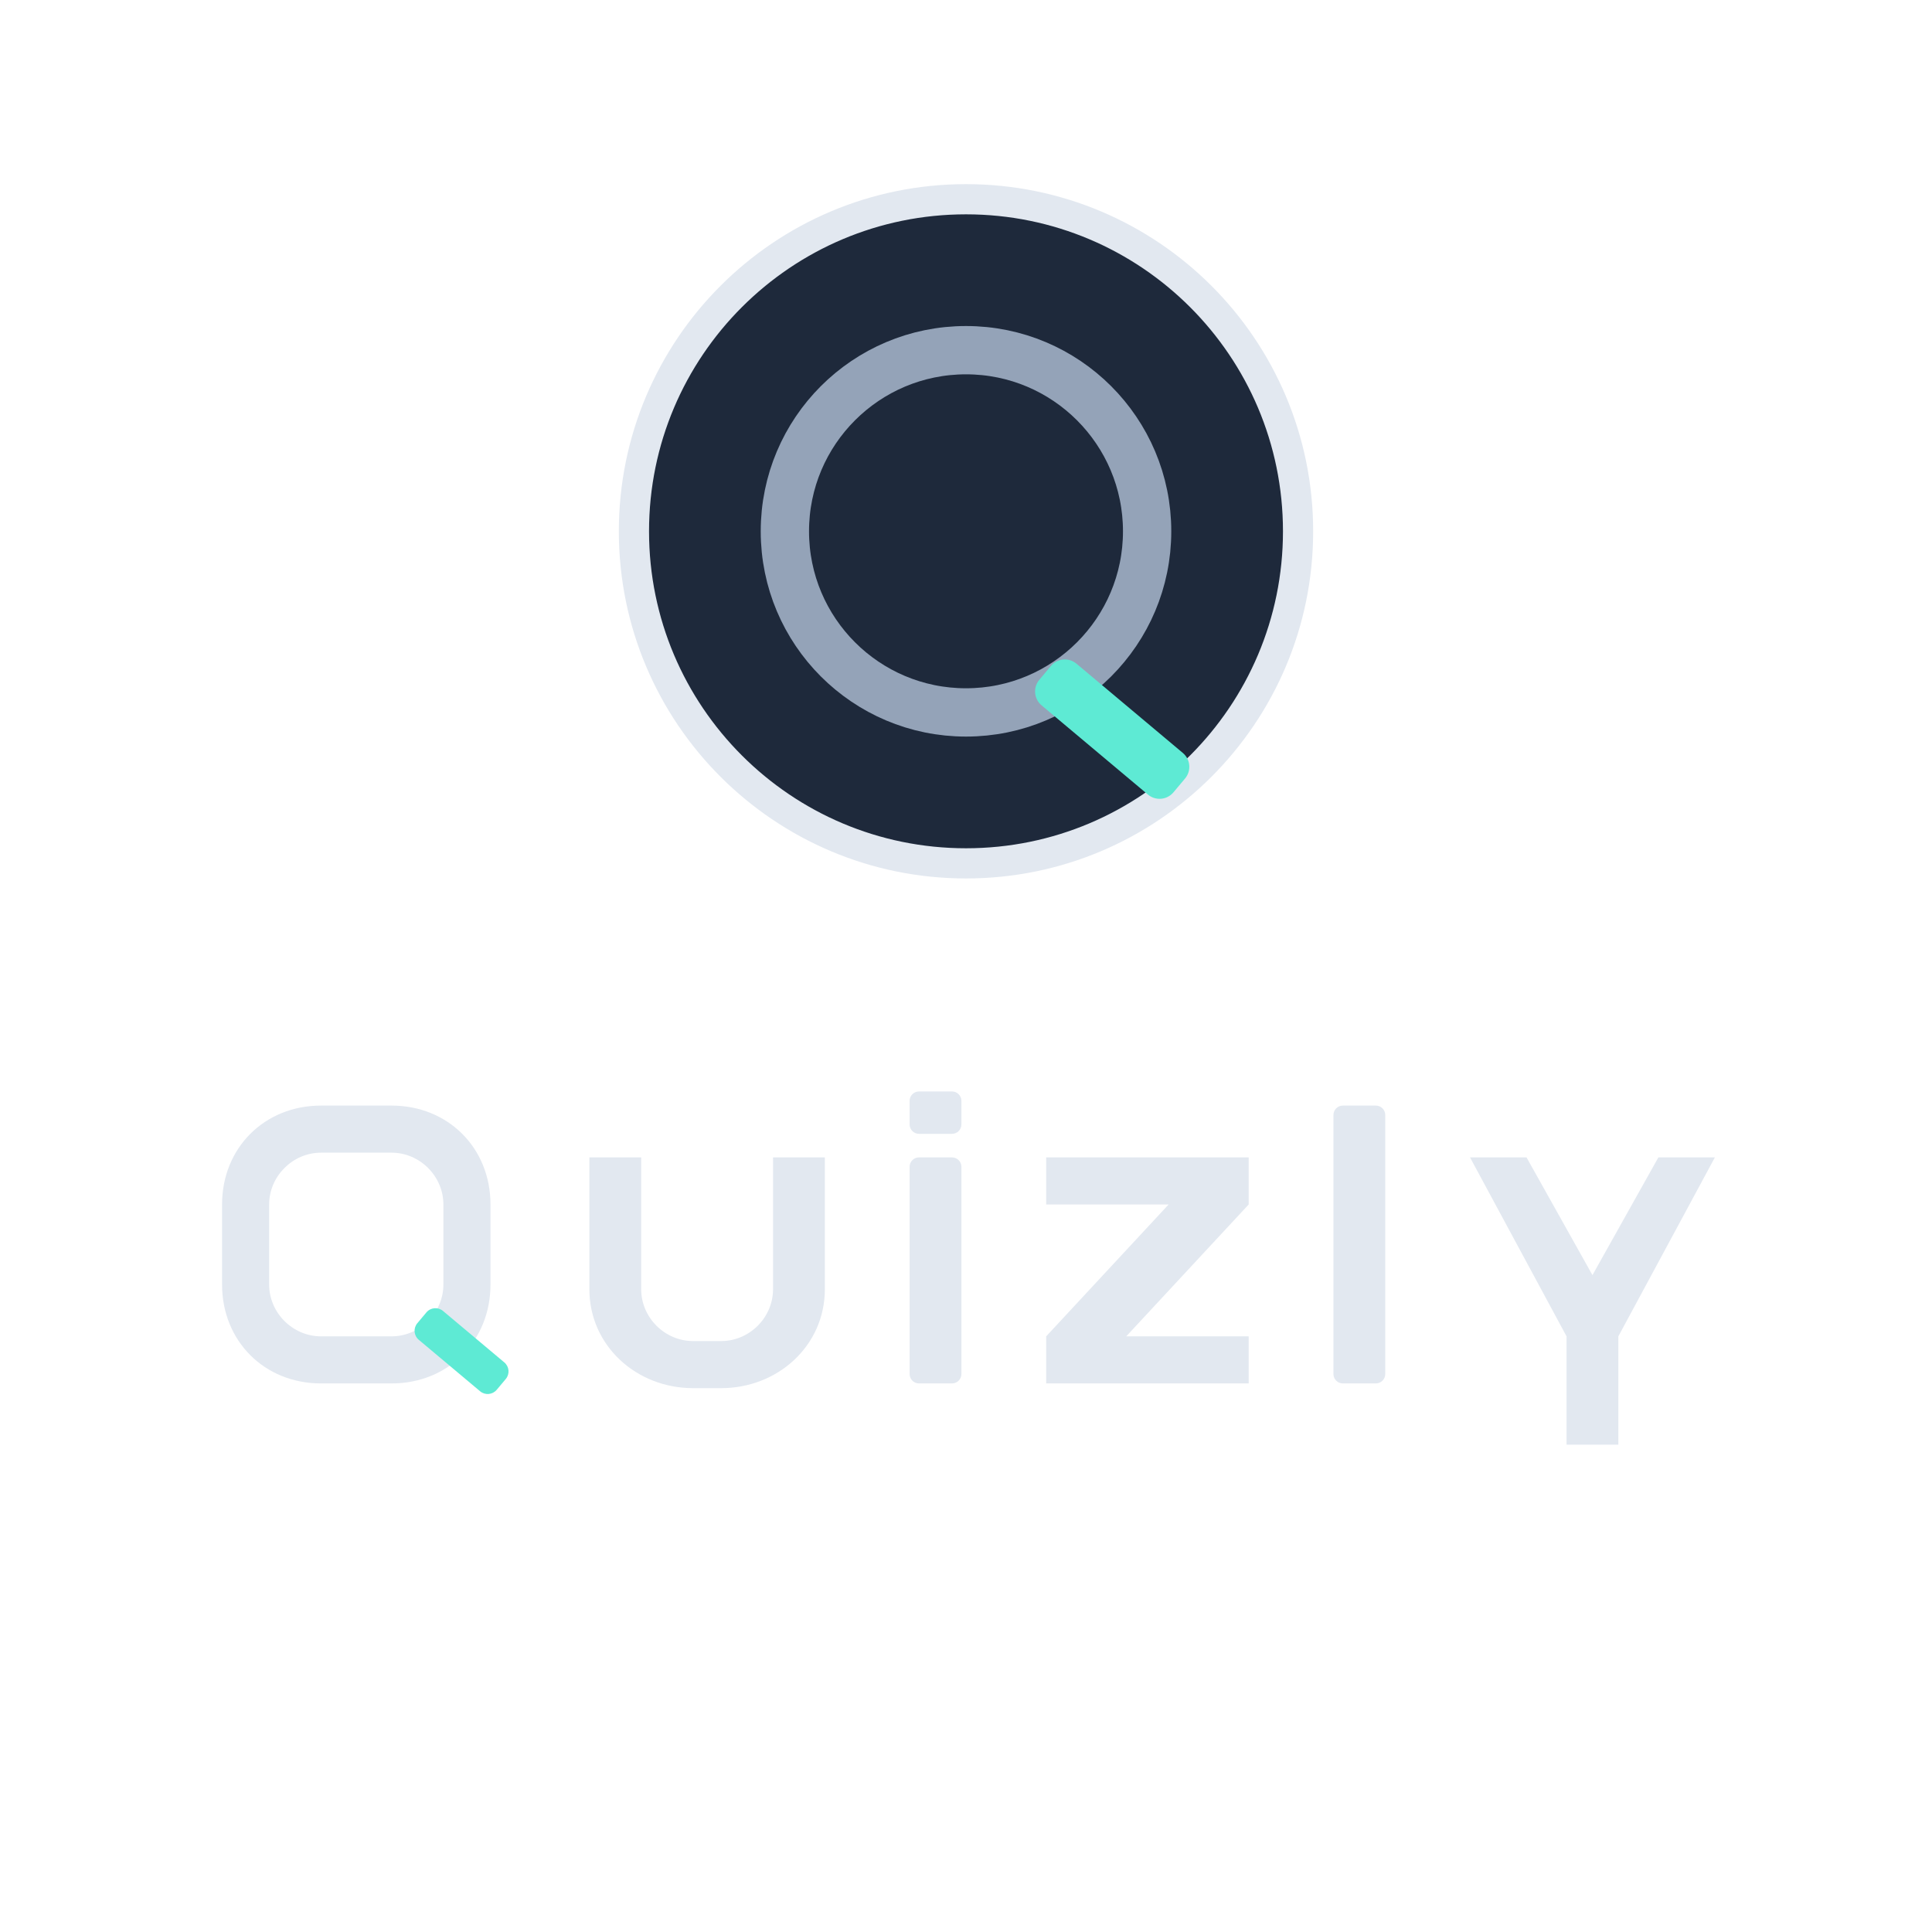
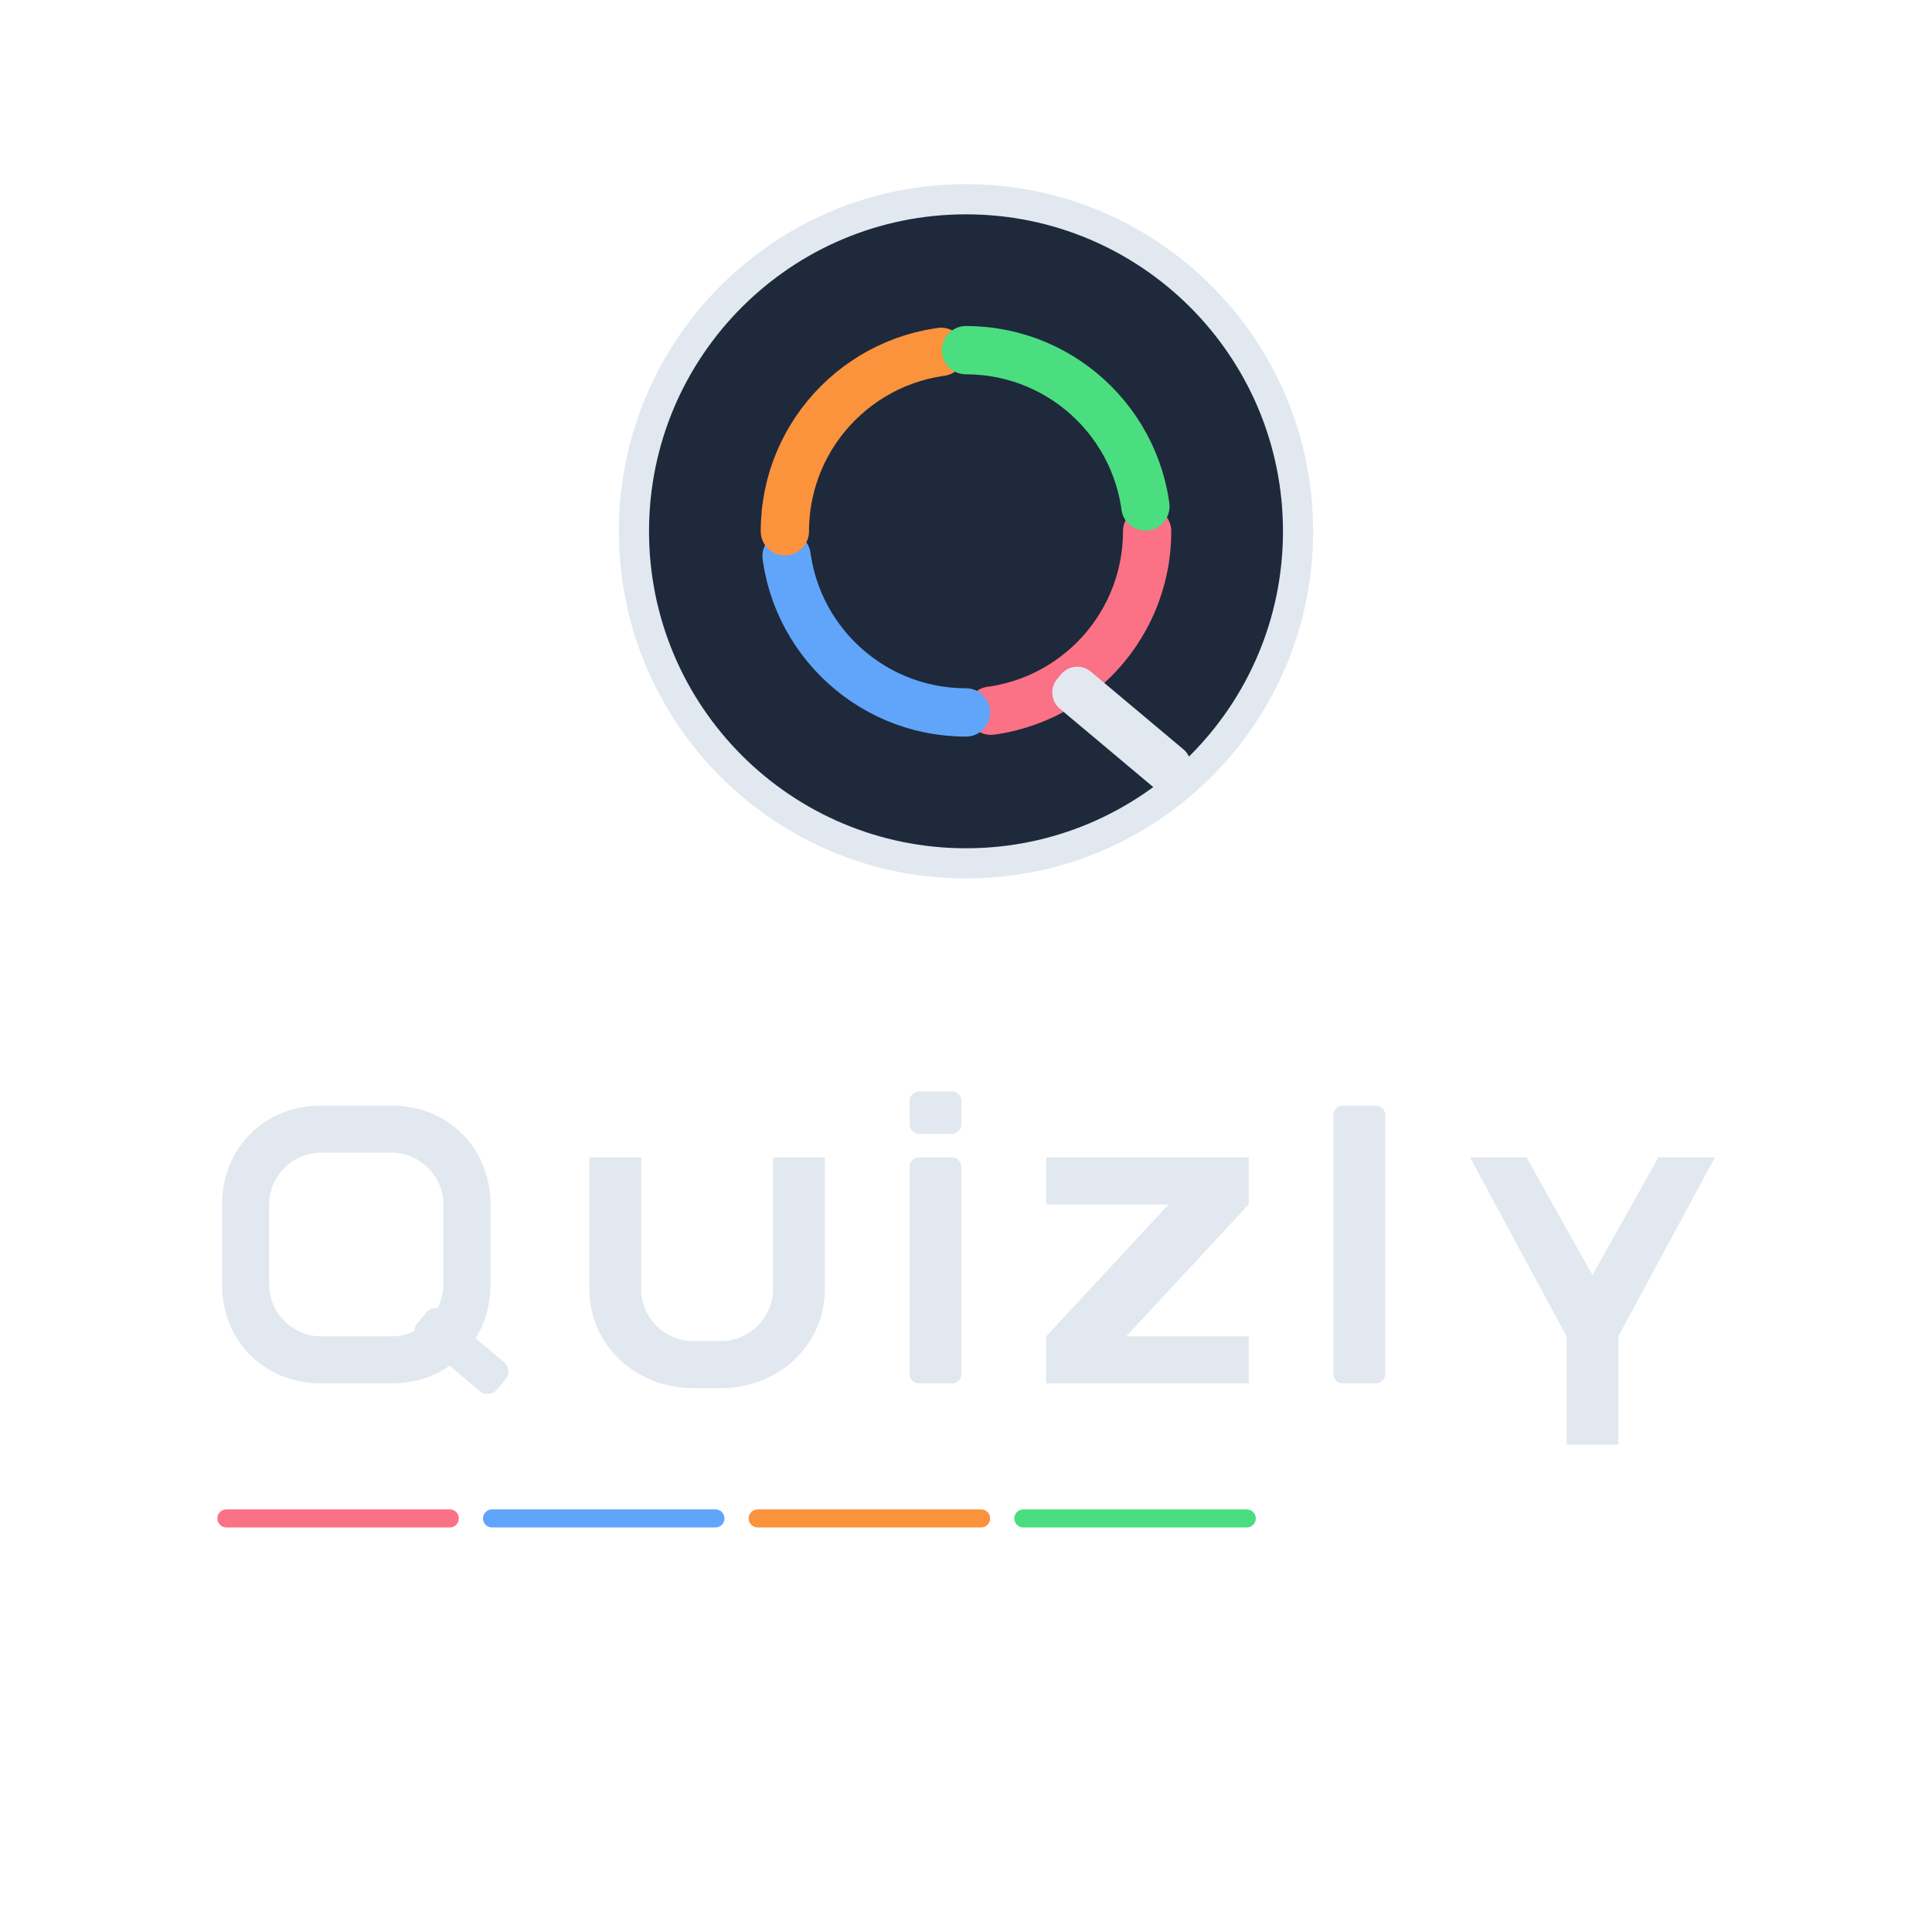
<svg xmlns="http://www.w3.org/2000/svg" width="640" height="640" viewBox="0 0 640 640" fill="none" role="img" aria-labelledby="title desc">
  <g transform="translate(184 40)">
    <circle cx="136" cy="136" r="110" fill="#1E293B" stroke="#E2E8F0" stroke-width="10" />
-     <circle cx="136" cy="136" r="60" fill="none" stroke="#94A3B8" stroke-width="16" />
-     <rect x="168" y="176" width="58" height="18" rx="6" transform="rotate(40 168 176)" fill="#5EEAD4" />
+     <circle cx="136" cy="136" r="60" fill="none" stroke="#FB7185" stroke-width="16" stroke-linecap="round" stroke-dasharray="86 290.99" stroke-dashoffset="0" />
+     <circle cx="136" cy="136" r="60" fill="none" stroke="#60A5FA" stroke-width="16" stroke-linecap="round" stroke-dasharray="86 290.99" stroke-dashoffset="-94.25" />
+     <circle cx="136" cy="136" r="60" fill="none" stroke="#FB923C" stroke-width="16" stroke-linecap="round" stroke-dasharray="86 290.99" stroke-dashoffset="-188.50" />
+     <circle cx="136" cy="136" r="60" fill="none" stroke="#4ADE80" stroke-width="16" stroke-linecap="round" stroke-dasharray="86 290.99" stroke-dashoffset="-282.75" />
+     <rect x="172" y="178" width="54" height="16" rx="7" transform="rotate(40 172 178)" fill="#E2E8F0" />
  </g>
  <g transform="translate(72 360) scale(0.78)" fill="#E2E8F0">
    <path fill-rule="evenodd" d="M44 8C20 8 2 26 2 50V84C2 108 20 126 44 126H74C98 126 116 108 116 84V50C116 26 98 8 74 8H44ZM44 28H74C86 28 96 38 96 50V84C96 96 86 106 74 106H44C32 106 22 96 22 84V50C22 38 32 28 44 28Z" />
-     <rect x="92" y="92" width="44" height="16" rx="5" transform="rotate(40 92 92)" fill="#5EEAD4" />
+     <rect x="92" y="92" width="44" height="16" rx="5" transform="rotate(40 92 92)" />
    <path d="M158 30H180V86C180 98 190 108 202 108H214C226 108 236 98 236 86V30H258V86C258 110 238 128 214 128H202C178 128 158 110 158 86V30Z" />
    <rect x="294" y="30" width="22" height="96" rx="4" />
    <rect x="294" y="2" width="22" height="18" rx="4" />
    <path d="M352 30H438V50L386 106H438V126H352V106L404 50H352V30Z" />
    <rect x="474" y="8" width="22" height="118" rx="4" />
    <path d="M532 30H556L584 80L612 30H636L595 106V152H573V106L532 30Z" />
  </g>
+   <g transform="translate(72 500)">
+     <rect width="80" height="6" rx="3" fill="#FB7185" />
+     <rect x="88" width="80" height="6" rx="3" fill="#60A5FA" />
+     <rect x="176" width="80" height="6" rx="3" fill="#FB923C" />
+     <rect x="264" width="80" height="6" rx="3" fill="#4ADE80" />
+   </g>
</svg>
